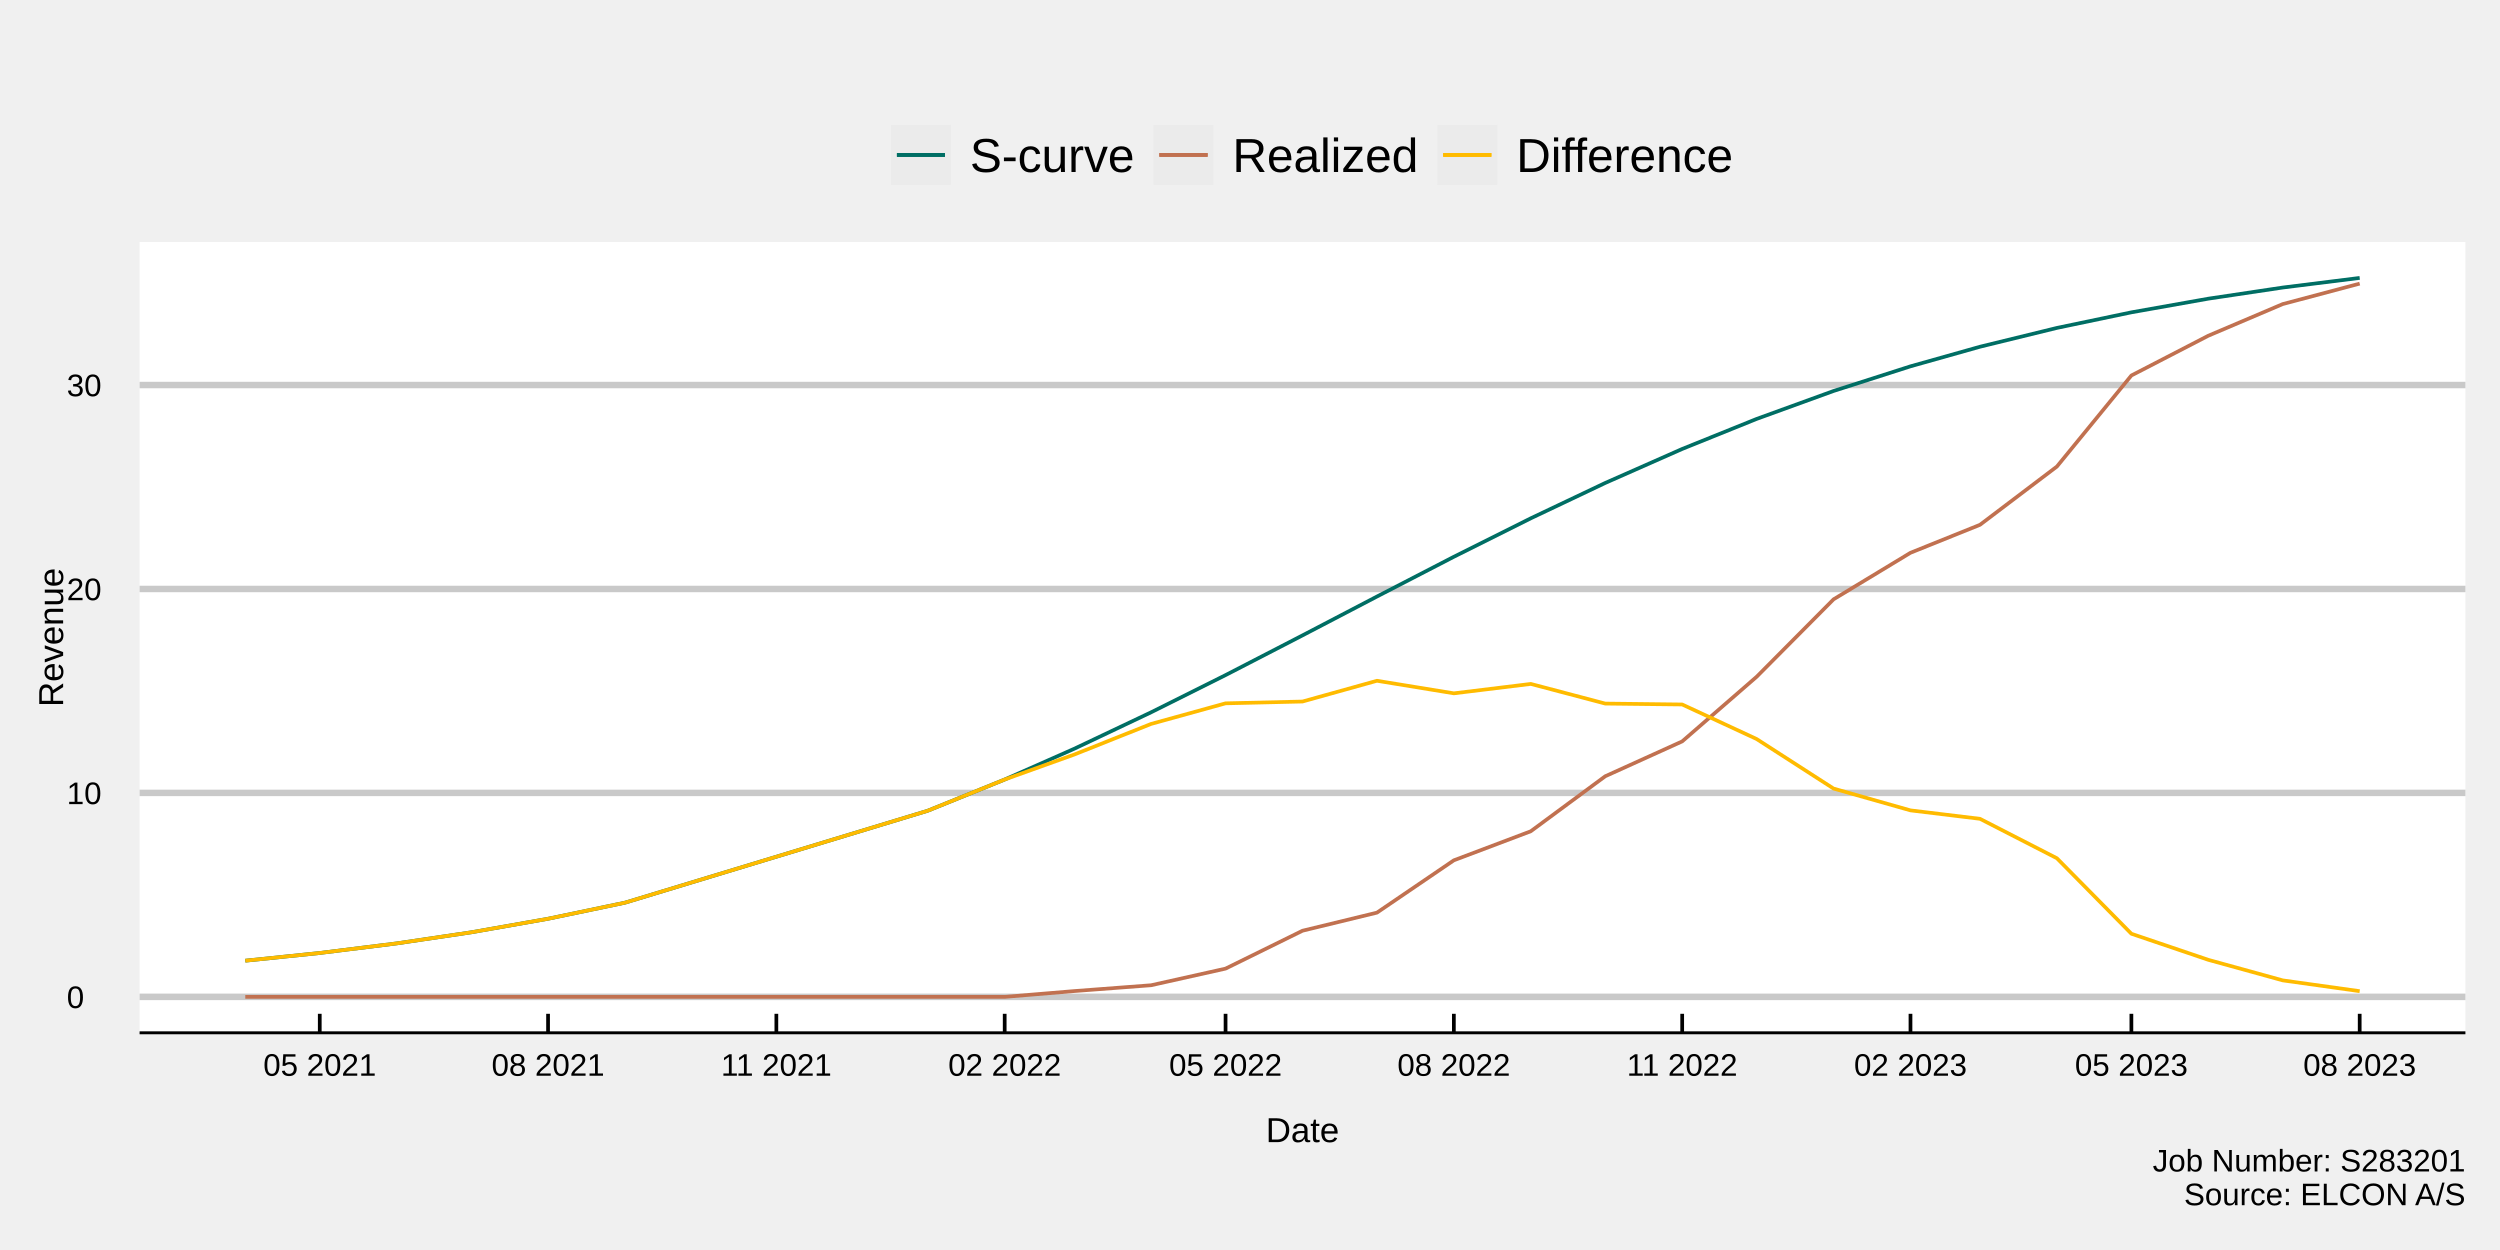
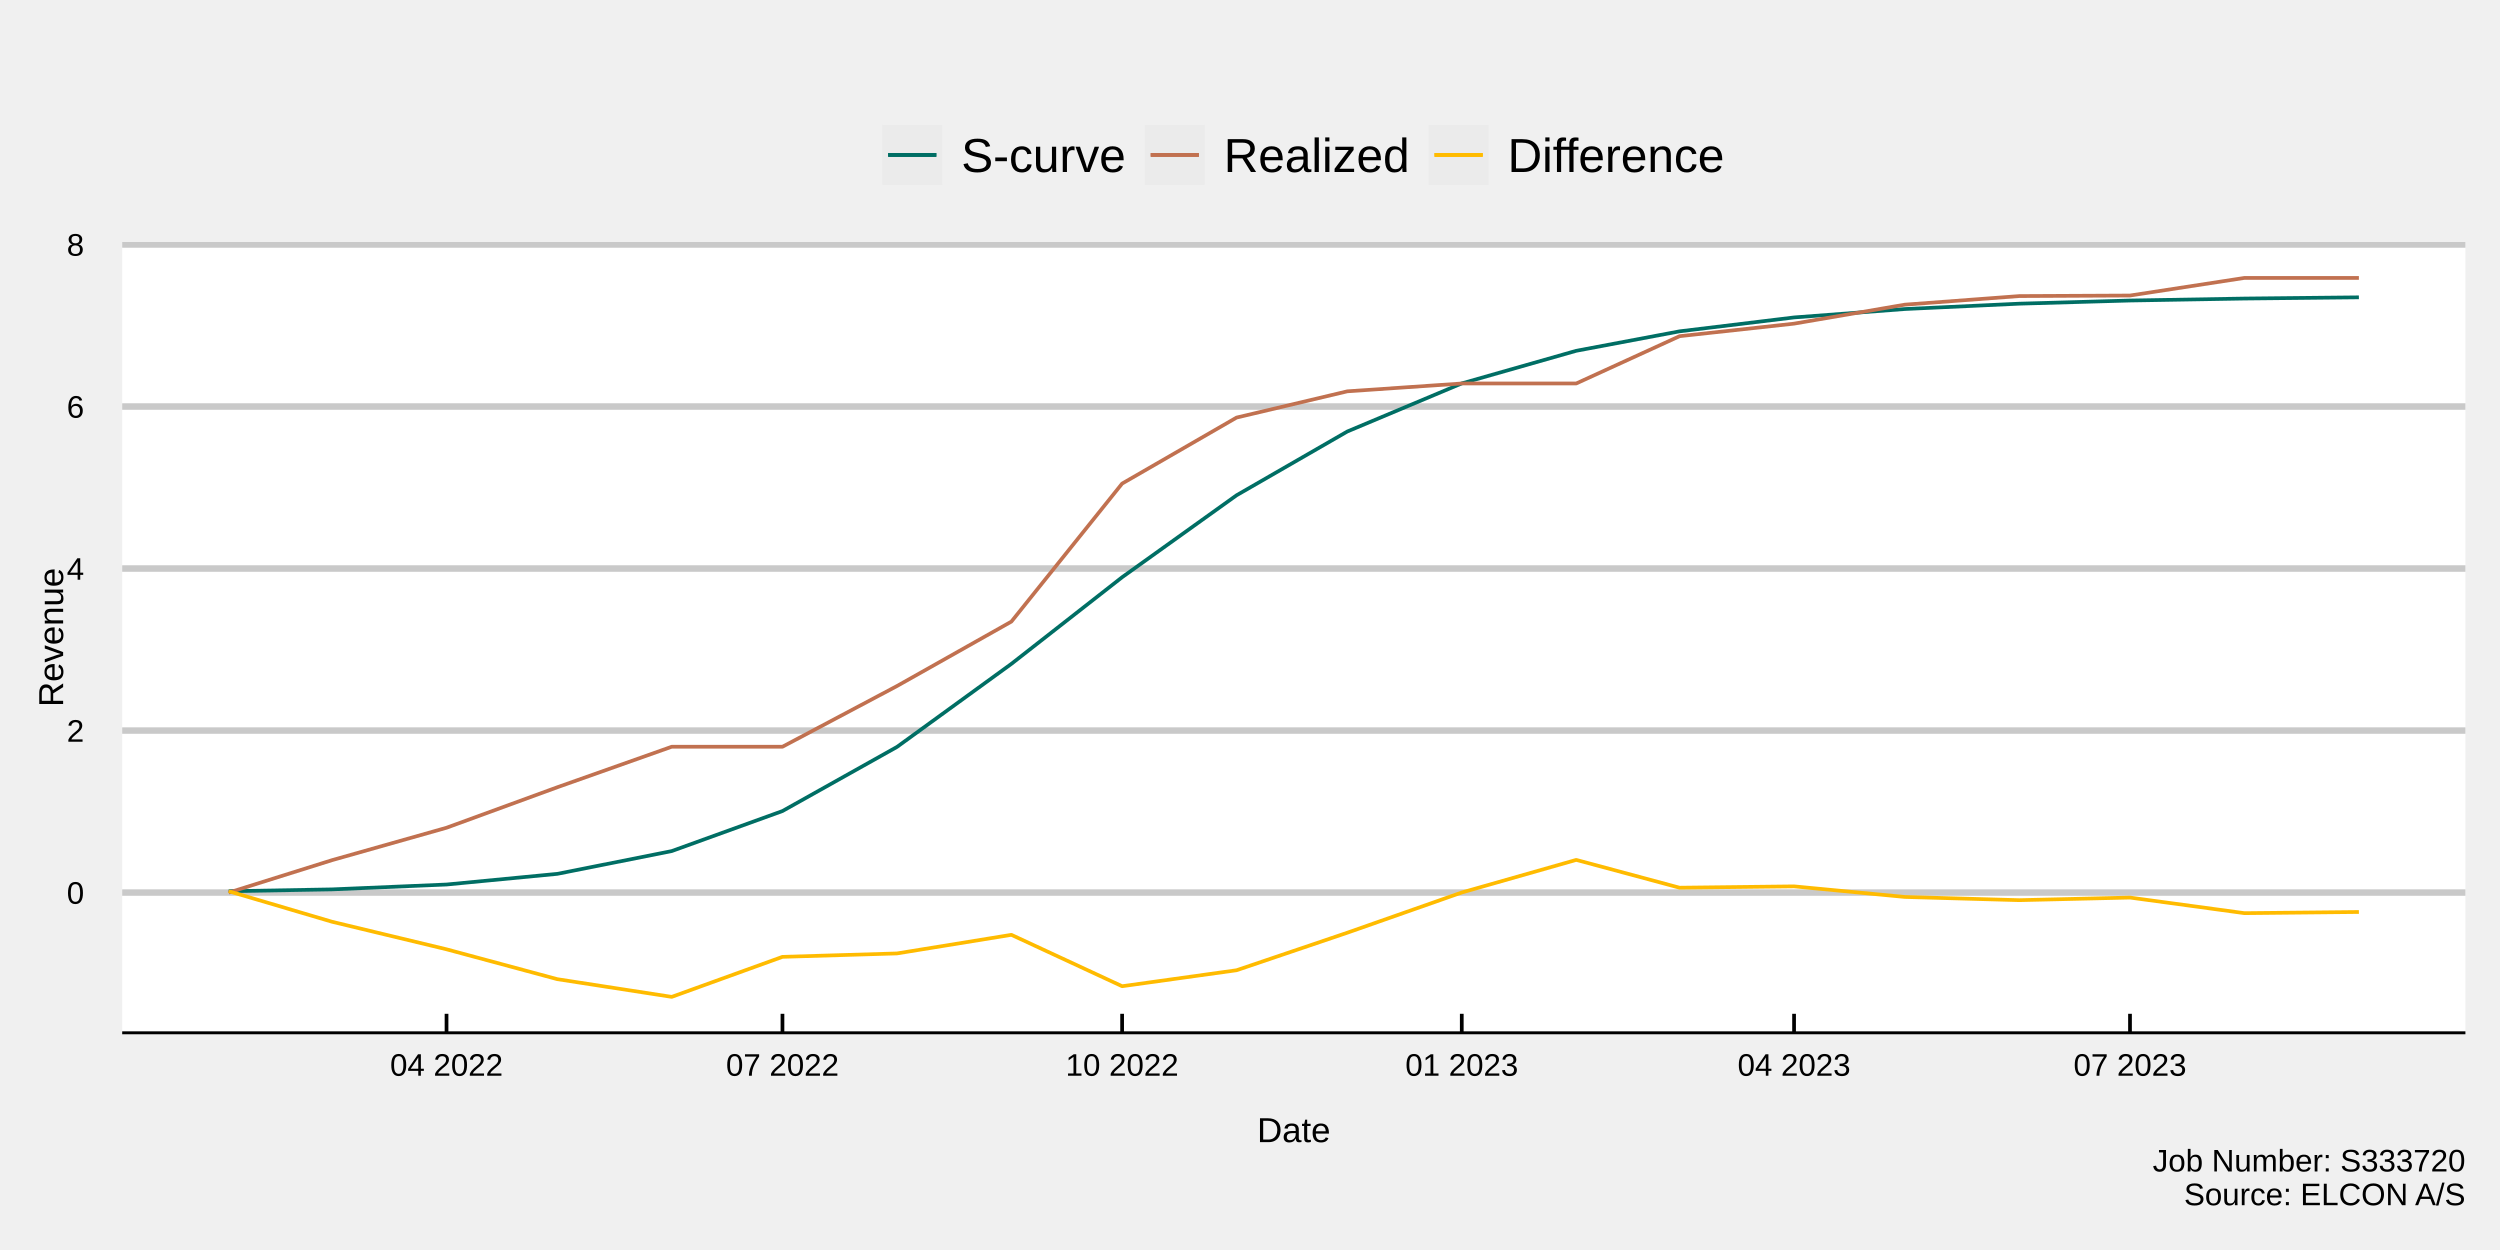
<svg xmlns="http://www.w3.org/2000/svg" class="svglite" width="720.00pt" height="360.00pt" viewBox="0 0 720.00 360.00">
  <defs>
    <style type="text/css">
    .svglite line, .svglite polyline, .svglite polygon, .svglite path, .svglite rect, .svglite circle {
      fill: none;
      stroke: #000000;
      stroke-linecap: round;
      stroke-linejoin: round;
      stroke-miterlimit: 10.00;
    }
    .svglite text {
      white-space: pre;
    }
  </style>
  </defs>
  <rect width="100%" height="100%" style="stroke: none; fill: none;" />
  <defs>
    <clipPath id="cpMC4wMHw3MjAuMDB8MC4wMHwzNjAuMDA=">
      <rect x="0.00" y="0.00" width="720.00" height="360.00" />
    </clipPath>
  </defs>
  <g clip-path="url(#cpMC4wMHw3MjAuMDB8MC4wMHwzNjAuMDA=)">
</g>
  <defs>
-     <clipPath id="cpNDAuMjB8NzEwLjA0fDY5LjY5fDI5Ny40NQ==">
-       <rect x="40.20" y="69.69" width="669.84" height="227.77" />
+     <clipPath id="cpMzUuMTl8NzEwLjA0fDY5LjY5fDI5Ny40NQ==">
+       <rect x="35.19" y="69.69" width="674.85" height="227.77" />
    </clipPath>
  </defs>
-   <g clip-path="url(#cpNDAuMjB8NzEwLjA0fDY5LjY5fDI5Ny40NQ==)">
-     <rect x="40.20" y="69.69" width="669.84" height="227.77" style="stroke-width: 1.07; stroke: none; fill: #FFFFFF;" />
-     <polyline points="40.20,287.10 710.04,287.10 " style="stroke-width: 1.87; stroke: #C9C9C9; stroke-linecap: butt;" />
-     <polyline points="40.20,228.36 710.04,228.36 " style="stroke-width: 1.87; stroke: #C9C9C9; stroke-linecap: butt;" />
-     <polyline points="40.20,169.62 710.04,169.62 " style="stroke-width: 1.87; stroke: #C9C9C9; stroke-linecap: butt;" />
-     <polyline points="40.20,110.89 710.04,110.89 " style="stroke-width: 1.87; stroke: #C9C9C9; stroke-linecap: butt;" />
-     <polyline points="70.64,276.68 92.09,274.46 114.24,271.70 135.68,268.51 157.84,264.60 180.00,259.97 267.19,233.49 289.35,224.50 309.36,215.65 331.52,205.14 352.96,194.43 375.12,182.99 396.56,171.80 418.71,160.35 440.87,149.27 462.31,139.09 484.47,129.30 505.91,120.65 528.07,112.60 550.22,105.50 570.24,99.86 592.39,94.44 613.84,89.95 635.99,86.02 657.43,82.81 679.59,80.04 " style="stroke-width: 1.07; stroke: #006E64; stroke-linecap: butt;" />
-     <polyline points="70.64,287.10 92.09,287.10 114.24,287.10 135.68,287.10 157.84,287.10 180.00,287.10 267.19,287.10 289.35,287.10 309.36,285.43 331.52,283.75 352.96,278.96 375.12,268.05 396.56,262.84 418.71,247.77 440.87,239.40 462.31,223.56 484.47,213.52 505.91,194.91 528.07,172.60 550.22,159.20 570.24,151.14 592.39,134.36 613.84,108.14 635.99,96.69 657.43,87.57 679.59,81.68 " style="stroke-width: 1.07; stroke: #C17150; stroke-linecap: butt;" />
-     <polyline points="70.64,276.68 92.09,274.46 114.24,271.70 135.68,268.51 157.84,264.60 180.00,259.97 267.19,233.49 289.35,224.50 309.36,217.32 331.52,208.49 352.96,202.56 375.12,202.04 396.56,196.06 418.71,199.68 440.87,196.97 462.31,202.63 484.47,202.89 505.91,212.84 528.07,227.11 550.22,233.39 570.24,235.82 592.39,247.18 613.84,268.92 635.99,276.43 657.43,282.35 679.59,285.46 " style="stroke-width: 1.07; stroke: #FFBB00; stroke-linecap: butt;" />
+   <g clip-path="url(#cpMzUuMTl8NzEwLjA0fDY5LjY5fDI5Ny40NQ==)">
+     <rect x="35.19" y="69.69" width="674.85" height="227.77" style="stroke-width: 1.07; stroke: none; fill: #FFFFFF;" />
+     <polyline points="35.19,257.06 710.04,257.06 " style="stroke-width: 1.87; stroke: #C9C9C9; stroke-linecap: butt;" />
+     <polyline points="35.19,210.40 710.04,210.40 " style="stroke-width: 1.87; stroke: #C9C9C9; stroke-linecap: butt;" />
+     <polyline points="35.19,163.74 710.04,163.74 " style="stroke-width: 1.87; stroke: #C9C9C9; stroke-linecap: butt;" />
+     <polyline points="35.19,117.08 710.04,117.08 " style="stroke-width: 1.87; stroke: #C9C9C9; stroke-linecap: butt;" />
+     <polyline points="35.19,70.42 710.04,70.42 " style="stroke-width: 1.87; stroke: #C9C9C9; stroke-linecap: butt;" />
+     <polyline points="65.87,256.67 95.64,256.14 128.60,254.74 160.50,251.67 193.46,245.11 225.35,233.58 258.32,215.12 291.28,191.19 323.17,166.24 356.13,142.64 388.03,124.27 420.99,110.42 453.95,101.03 483.72,95.42 516.69,91.42 548.58,89.00 581.54,87.46 613.44,86.55 646.40,85.98 679.36,85.63 " style="stroke-width: 1.07; stroke: #006E64; stroke-linecap: butt;" />
+     <polyline points="65.87,257.06 95.64,247.72 128.60,238.39 160.50,226.73 193.46,215.06 225.35,215.06 258.32,197.58 291.28,179.02 323.17,139.27 356.13,120.26 388.03,112.70 420.99,110.44 453.95,110.44 483.72,96.82 516.69,93.21 548.58,87.74 581.54,85.27 613.44,85.11 646.40,80.04 679.36,80.04 " style="stroke-width: 1.07; stroke: #C17150; stroke-linecap: butt;" />
+     <polyline points="65.87,256.67 95.64,265.47 128.60,273.40 160.50,282.00 193.46,287.10 225.35,275.57 258.32,274.59 291.28,269.23 323.17,284.03 356.13,279.43 388.03,268.62 420.99,257.04 453.95,247.65 483.72,255.66 516.69,255.27 548.58,258.32 581.54,259.25 613.44,258.50 646.40,262.99 679.36,262.65 " style="stroke-width: 1.07; stroke: #FFBB00; stroke-linecap: butt;" />
  </g>
  <g clip-path="url(#cpMC4wMHw3MjAuMDB8MC4wMHwzNjAuMDA=)">
-     <text x="19.23" y="290.32" style="font-size: 9.00px; font-family: &quot;Arial&quot;;" textLength="5.00px" lengthAdjust="spacingAndGlyphs">0</text>
-     <text x="19.23" y="231.58" style="font-size: 9.00px; font-family: &quot;Arial&quot;;" textLength="10.01px" lengthAdjust="spacingAndGlyphs">10</text>
-     <text x="19.23" y="172.85" style="font-size: 9.00px; font-family: &quot;Arial&quot;;" textLength="10.01px" lengthAdjust="spacingAndGlyphs">20</text>
-     <text x="19.23" y="114.11" style="font-size: 9.00px; font-family: &quot;Arial&quot;;" textLength="10.01px" lengthAdjust="spacingAndGlyphs">30</text>
-     <polyline points="40.20,297.45 710.04,297.45 " style="stroke-width: 0.85; stroke-linecap: butt;" />
-     <polyline points="92.09,291.97 92.09,297.45 " style="stroke-width: 1.07; stroke-linecap: butt;" />
-     <polyline points="157.84,291.97 157.84,297.45 " style="stroke-width: 1.07; stroke-linecap: butt;" />
-     <polyline points="223.59,291.97 223.59,297.45 " style="stroke-width: 1.07; stroke-linecap: butt;" />
-     <polyline points="289.35,291.97 289.35,297.45 " style="stroke-width: 1.07; stroke-linecap: butt;" />
-     <polyline points="352.96,291.97 352.96,297.45 " style="stroke-width: 1.07; stroke-linecap: butt;" />
-     <polyline points="418.71,291.97 418.71,297.45 " style="stroke-width: 1.07; stroke-linecap: butt;" />
-     <polyline points="484.47,291.97 484.47,297.45 " style="stroke-width: 1.07; stroke-linecap: butt;" />
-     <polyline points="550.22,291.97 550.22,297.45 " style="stroke-width: 1.07; stroke-linecap: butt;" />
-     <polyline points="613.84,291.97 613.84,297.45 " style="stroke-width: 1.07; stroke-linecap: butt;" />
-     <polyline points="679.59,291.97 679.59,297.45 " style="stroke-width: 1.07; stroke-linecap: butt;" />
-     <text x="92.09" y="309.82" text-anchor="middle" style="font-size: 9.00px; font-family: &quot;Arial&quot;;" textLength="32.52px" lengthAdjust="spacingAndGlyphs">05 2021</text>
-     <text x="157.84" y="309.82" text-anchor="middle" style="font-size: 9.00px; font-family: &quot;Arial&quot;;" textLength="32.52px" lengthAdjust="spacingAndGlyphs">08 2021</text>
-     <text x="223.59" y="309.82" text-anchor="middle" style="font-size: 9.00px; font-family: &quot;Arial&quot;;" textLength="31.85px" lengthAdjust="spacingAndGlyphs">11 2021</text>
-     <text x="289.35" y="309.82" text-anchor="middle" style="font-size: 9.00px; font-family: &quot;Arial&quot;;" textLength="32.52px" lengthAdjust="spacingAndGlyphs">02 2022</text>
-     <text x="352.96" y="309.82" text-anchor="middle" style="font-size: 9.00px; font-family: &quot;Arial&quot;;" textLength="32.52px" lengthAdjust="spacingAndGlyphs">05 2022</text>
-     <text x="418.71" y="309.82" text-anchor="middle" style="font-size: 9.00px; font-family: &quot;Arial&quot;;" textLength="32.52px" lengthAdjust="spacingAndGlyphs">08 2022</text>
-     <text x="484.47" y="309.82" text-anchor="middle" style="font-size: 9.00px; font-family: &quot;Arial&quot;;" textLength="31.85px" lengthAdjust="spacingAndGlyphs">11 2022</text>
-     <text x="550.22" y="309.82" text-anchor="middle" style="font-size: 9.00px; font-family: &quot;Arial&quot;;" textLength="32.52px" lengthAdjust="spacingAndGlyphs">02 2023</text>
-     <text x="613.84" y="309.82" text-anchor="middle" style="font-size: 9.00px; font-family: &quot;Arial&quot;;" textLength="32.52px" lengthAdjust="spacingAndGlyphs">05 2023</text>
-     <text x="679.59" y="309.82" text-anchor="middle" style="font-size: 9.00px; font-family: &quot;Arial&quot;;" textLength="32.52px" lengthAdjust="spacingAndGlyphs">08 2023</text>
-     <text x="375.12" y="328.94" text-anchor="middle" style="font-size: 10.00px; font-family: &quot;Arial&quot;;" textLength="21.13px" lengthAdjust="spacingAndGlyphs">Date</text>
+     <text x="19.23" y="260.28" style="font-size: 9.00px; font-family: &quot;Arial&quot;;" textLength="5.00px" lengthAdjust="spacingAndGlyphs">0</text>
+     <text x="19.23" y="213.62" style="font-size: 9.00px; font-family: &quot;Arial&quot;;" textLength="5.00px" lengthAdjust="spacingAndGlyphs">2</text>
+     <text x="19.23" y="166.96" style="font-size: 9.00px; font-family: &quot;Arial&quot;;" textLength="5.00px" lengthAdjust="spacingAndGlyphs">4</text>
+     <text x="19.23" y="120.30" style="font-size: 9.00px; font-family: &quot;Arial&quot;;" textLength="5.00px" lengthAdjust="spacingAndGlyphs">6</text>
+     <text x="19.23" y="73.64" style="font-size: 9.00px; font-family: &quot;Arial&quot;;" textLength="5.00px" lengthAdjust="spacingAndGlyphs">8</text>
+     <polyline points="35.19,297.45 710.04,297.45 " style="stroke-width: 0.85; stroke-linecap: butt;" />
+     <polyline points="128.60,291.97 128.60,297.45 " style="stroke-width: 1.07; stroke-linecap: butt;" />
+     <polyline points="225.35,291.97 225.35,297.45 " style="stroke-width: 1.07; stroke-linecap: butt;" />
+     <polyline points="323.17,291.97 323.17,297.45 " style="stroke-width: 1.07; stroke-linecap: butt;" />
+     <polyline points="420.99,291.97 420.99,297.45 " style="stroke-width: 1.07; stroke-linecap: butt;" />
+     <polyline points="516.69,291.97 516.69,297.45 " style="stroke-width: 1.07; stroke-linecap: butt;" />
+     <polyline points="613.44,291.97 613.44,297.45 " style="stroke-width: 1.07; stroke-linecap: butt;" />
+     <text x="128.60" y="309.82" text-anchor="middle" style="font-size: 9.00px; font-family: &quot;Arial&quot;;" textLength="32.52px" lengthAdjust="spacingAndGlyphs">04 2022</text>
+     <text x="225.35" y="309.82" text-anchor="middle" style="font-size: 9.00px; font-family: &quot;Arial&quot;;" textLength="32.52px" lengthAdjust="spacingAndGlyphs">07 2022</text>
+     <text x="323.17" y="309.82" text-anchor="middle" style="font-size: 9.00px; font-family: &quot;Arial&quot;;" textLength="32.52px" lengthAdjust="spacingAndGlyphs">10 2022</text>
+     <text x="420.99" y="309.82" text-anchor="middle" style="font-size: 9.00px; font-family: &quot;Arial&quot;;" textLength="32.52px" lengthAdjust="spacingAndGlyphs">01 2023</text>
+     <text x="516.69" y="309.82" text-anchor="middle" style="font-size: 9.00px; font-family: &quot;Arial&quot;;" textLength="32.52px" lengthAdjust="spacingAndGlyphs">04 2023</text>
+     <text x="613.44" y="309.82" text-anchor="middle" style="font-size: 9.00px; font-family: &quot;Arial&quot;;" textLength="32.52px" lengthAdjust="spacingAndGlyphs">07 2023</text>
+     <text x="372.61" y="328.94" text-anchor="middle" style="font-size: 10.00px; font-family: &quot;Arial&quot;;" textLength="21.13px" lengthAdjust="spacingAndGlyphs">Date</text>
    <text transform="translate(18.18,183.57) rotate(-90)" text-anchor="middle" style="font-size: 10.00px; font-family: &quot;Arial&quot;;" textLength="40.05px" lengthAdjust="spacingAndGlyphs">Revenue</text>
-     <rect x="256.59" y="35.97" width="17.28" height="17.28" style="stroke-width: 1.07; stroke: none; fill: #EBEBEB;" />
-     <line x1="258.32" y1="44.61" x2="272.14" y2="44.61" style="stroke-width: 1.07; stroke: #006E64; stroke-linecap: butt;" />
-     <line x1="258.32" y1="44.61" x2="272.14" y2="44.61" style="stroke-width: 1.07; stroke: #006E64; stroke-linecap: butt;" />
-     <line x1="258.32" y1="44.61" x2="272.14" y2="44.61" style="stroke-width: 1.07; stroke: #006E64; stroke-linecap: butt;" />
-     <rect x="332.20" y="35.97" width="17.28" height="17.28" style="stroke-width: 1.07; stroke: none; fill: #EBEBEB;" />
-     <line x1="333.93" y1="44.61" x2="347.76" y2="44.61" style="stroke-width: 1.07; stroke: #C17150; stroke-linecap: butt;" />
-     <line x1="333.93" y1="44.61" x2="347.76" y2="44.61" style="stroke-width: 1.07; stroke: #C17150; stroke-linecap: butt;" />
-     <line x1="333.93" y1="44.61" x2="347.76" y2="44.61" style="stroke-width: 1.07; stroke: #C17150; stroke-linecap: butt;" />
-     <rect x="413.94" y="35.97" width="17.28" height="17.28" style="stroke-width: 1.07; stroke: none; fill: #EBEBEB;" />
-     <line x1="415.67" y1="44.61" x2="429.49" y2="44.61" style="stroke-width: 1.07; stroke: #FFBB00; stroke-linecap: butt;" />
-     <line x1="415.67" y1="44.61" x2="429.49" y2="44.61" style="stroke-width: 1.07; stroke: #FFBB00; stroke-linecap: butt;" />
-     <line x1="415.67" y1="44.61" x2="429.49" y2="44.61" style="stroke-width: 1.07; stroke: #FFBB00; stroke-linecap: butt;" />
-     <text x="279.35" y="49.53" style="font-size: 13.75px; font-family: &quot;Arial&quot;;" textLength="47.38px" lengthAdjust="spacingAndGlyphs">S-curve</text>
-     <text x="354.96" y="49.53" style="font-size: 13.75px; font-family: &quot;Arial&quot;;" textLength="53.50px" lengthAdjust="spacingAndGlyphs">Realized</text>
-     <text x="436.70" y="49.53" style="font-size: 13.75px; font-family: &quot;Arial&quot;;" textLength="62.42px" lengthAdjust="spacingAndGlyphs">Difference</text>
-     <text x="710.04" y="337.38" text-anchor="end" style="font-size: 9.00px; font-family: &quot;Arial&quot;;" textLength="90.04px" lengthAdjust="spacingAndGlyphs">Job Number: S283201</text>
+     <rect x="254.09" y="35.97" width="17.28" height="17.28" style="stroke-width: 1.07; stroke: none; fill: #EBEBEB;" />
+     <line x1="255.82" y1="44.61" x2="269.64" y2="44.61" style="stroke-width: 1.07; stroke: #006E64; stroke-linecap: butt;" />
+     <line x1="255.82" y1="44.61" x2="269.64" y2="44.61" style="stroke-width: 1.07; stroke: #006E64; stroke-linecap: butt;" />
+     <line x1="255.82" y1="44.61" x2="269.64" y2="44.61" style="stroke-width: 1.07; stroke: #006E64; stroke-linecap: butt;" />
+     <rect x="329.70" y="35.97" width="17.28" height="17.28" style="stroke-width: 1.07; stroke: none; fill: #EBEBEB;" />
+     <line x1="331.43" y1="44.61" x2="345.25" y2="44.61" style="stroke-width: 1.07; stroke: #C17150; stroke-linecap: butt;" />
+     <line x1="331.43" y1="44.61" x2="345.25" y2="44.61" style="stroke-width: 1.07; stroke: #C17150; stroke-linecap: butt;" />
+     <line x1="331.43" y1="44.61" x2="345.25" y2="44.61" style="stroke-width: 1.07; stroke: #C17150; stroke-linecap: butt;" />
+     <rect x="411.44" y="35.97" width="17.28" height="17.28" style="stroke-width: 1.07; stroke: none; fill: #EBEBEB;" />
+     <line x1="413.17" y1="44.61" x2="426.99" y2="44.61" style="stroke-width: 1.07; stroke: #FFBB00; stroke-linecap: butt;" />
+     <line x1="413.17" y1="44.61" x2="426.99" y2="44.61" style="stroke-width: 1.07; stroke: #FFBB00; stroke-linecap: butt;" />
+     <line x1="413.17" y1="44.61" x2="426.99" y2="44.61" style="stroke-width: 1.07; stroke: #FFBB00; stroke-linecap: butt;" />
+     <text x="276.85" y="49.53" style="font-size: 13.75px; font-family: &quot;Arial&quot;;" textLength="47.38px" lengthAdjust="spacingAndGlyphs">S-curve</text>
+     <text x="352.46" y="49.53" style="font-size: 13.75px; font-family: &quot;Arial&quot;;" textLength="53.50px" lengthAdjust="spacingAndGlyphs">Realized</text>
+     <text x="434.20" y="49.53" style="font-size: 13.75px; font-family: &quot;Arial&quot;;" textLength="62.42px" lengthAdjust="spacingAndGlyphs">Difference</text>
+     <text x="710.04" y="337.38" text-anchor="end" style="font-size: 9.00px; font-family: &quot;Arial&quot;;" textLength="90.04px" lengthAdjust="spacingAndGlyphs">Job Number: S333720</text>
    <text x="710.04" y="347.10" text-anchor="end" style="font-size: 9.00px; font-family: &quot;Arial&quot;;" textLength="83.53px" lengthAdjust="spacingAndGlyphs"> Source: ELCON A/S</text>
  </g>
</svg>
